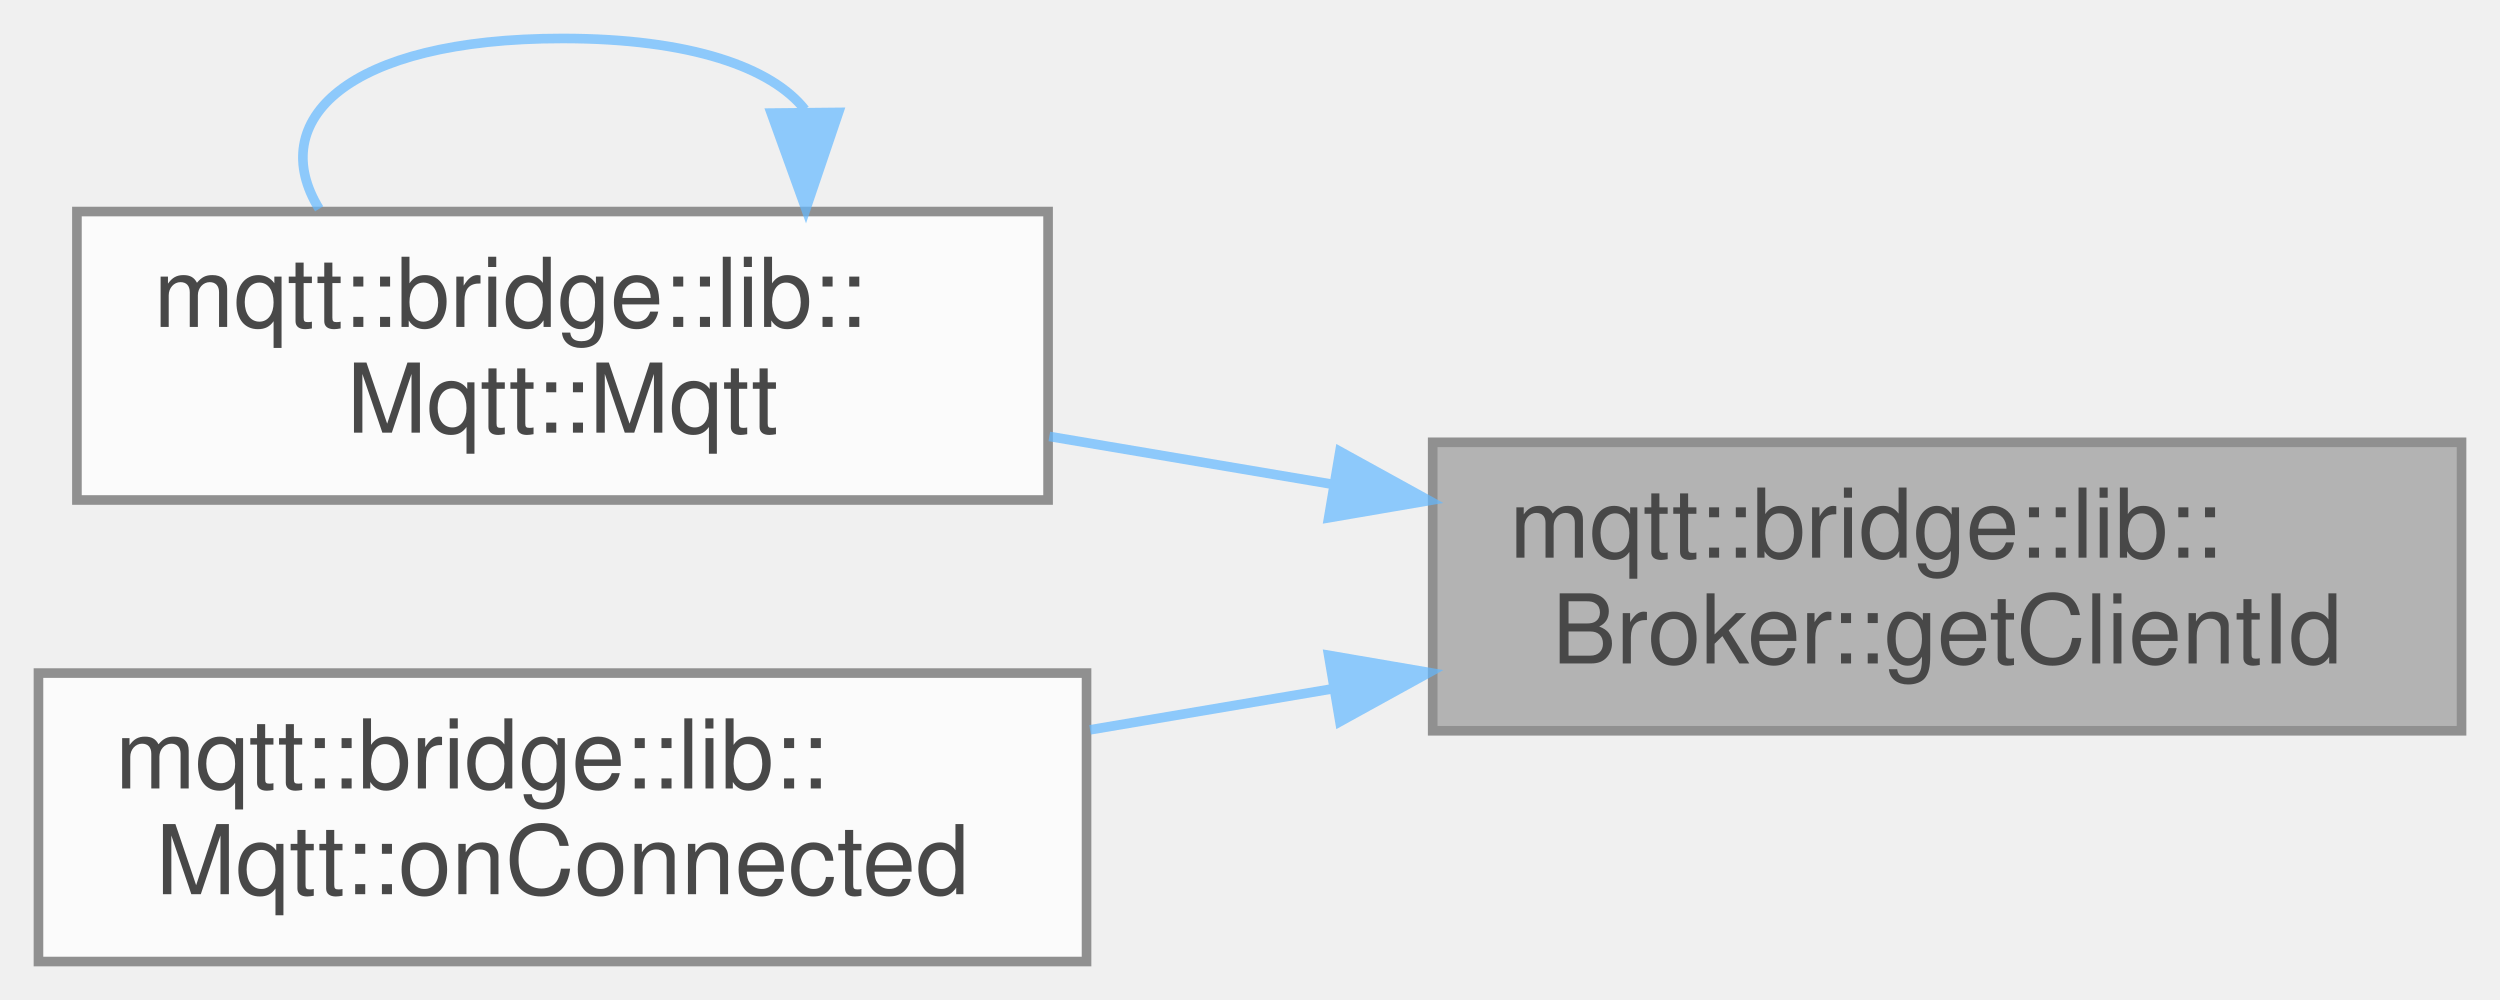
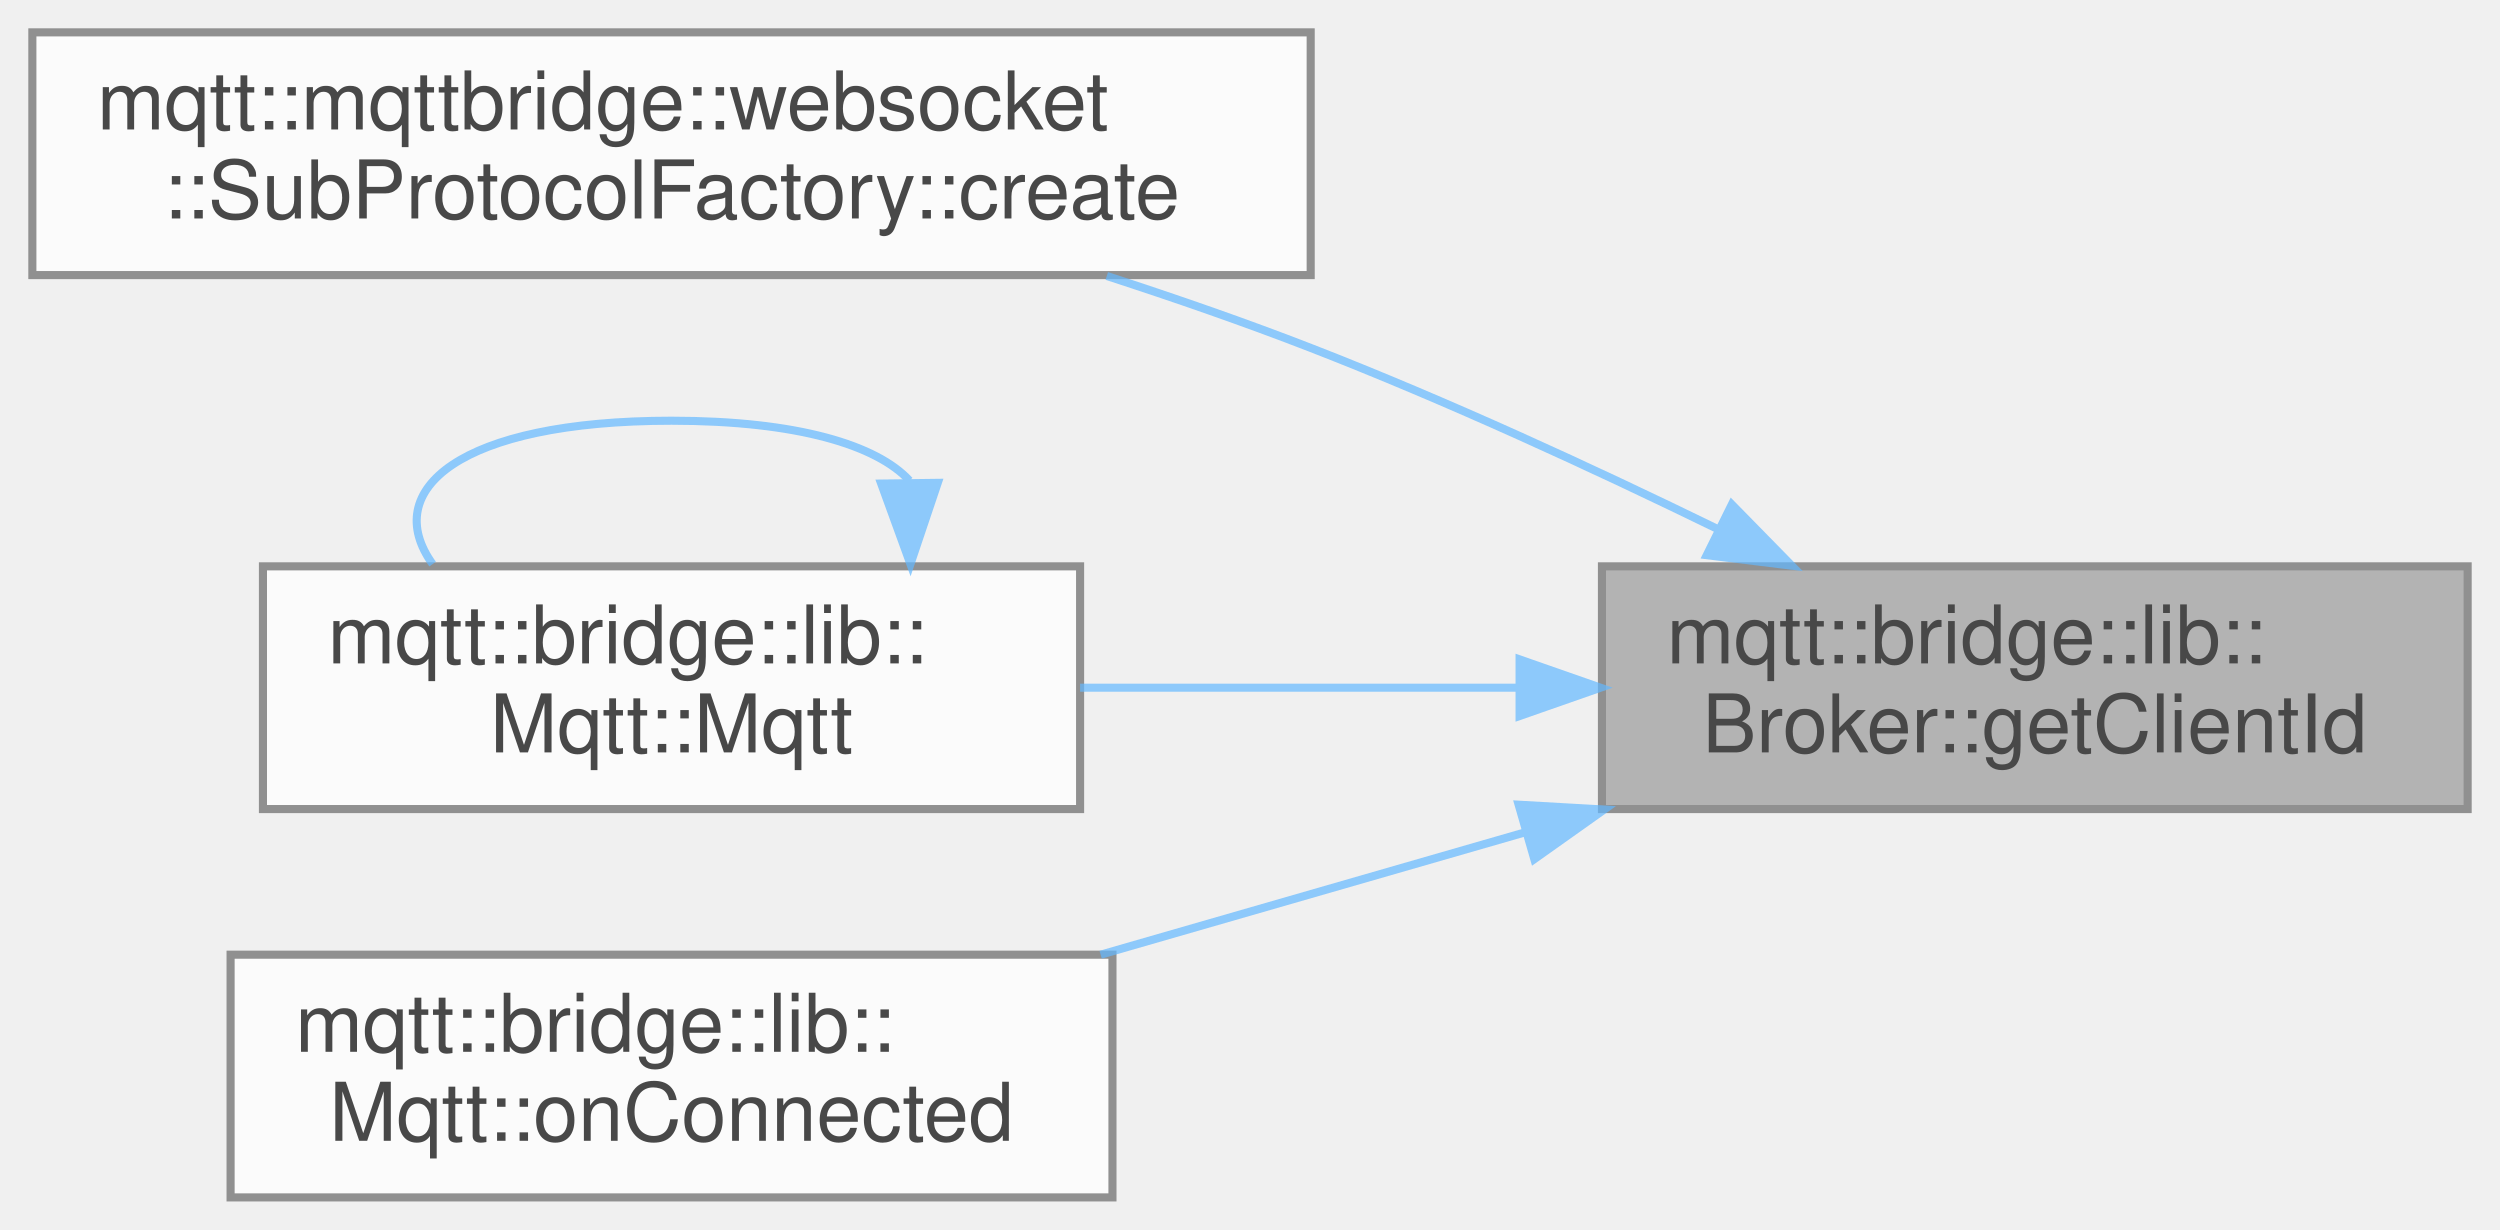
- <svg xmlns="http://www.w3.org/2000/svg" xmlns:xlink="http://www.w3.org/1999/xlink" width="260pt" height="104pt" viewBox="0.00 0.00 260.00 104.00">
+ <svg xmlns="http://www.w3.org/2000/svg" xmlns:xlink="http://www.w3.org/1999/xlink" width="309pt" height="152pt" viewBox="0.00 0.00 309.00 152.00">
  <svg id="main" version="1.1" xml:space="preserve">
    <style type="text/css">
.node, .edge {opacity: 0.7;}
.node.selected, .edge.selected {opacity: 1;}
.edge:hover path { stroke: red; }
.edge:hover polygon { stroke: red; fill: red; }
</style>
    <svg id="graph" class="graph">
-       <g id="graph0" class="graph" transform="scale(1 1) rotate(0) translate(4 100)">
+       <g id="graph0" class="graph" transform="scale(1 1) rotate(0) translate(4 148)">
        <g id="Node000001" class="node">
          <g id="a_Node000001">
            <a xlink:title=" ">
-               <polygon fill="#999999" stroke="#666666" points="252,-54 145,-54 145,-24 252,-24 252,-54" />
-               <text text-anchor="start" x="153" y="-42" font-family="Helvetica,sans-Serif" font-size="10.00">mqtt::bridge::lib::</text>
-               <text text-anchor="middle" x="198.5" y="-31" font-family="Helvetica,sans-Serif" font-size="10.00">Broker::getClientId</text>
+               <polygon fill="#999999" stroke="#666666" points="301,-78 194,-78 194,-48 301,-48 301,-78" />
+               <text text-anchor="start" x="202" y="-66" font-family="Helvetica,sans-Serif" font-size="10.00">mqtt::bridge::lib::</text>
+               <text text-anchor="middle" x="247.5" y="-55" font-family="Helvetica,sans-Serif" font-size="10.00">Broker::getClientId</text>
            </a>
          </g>
        </g>
        <g id="Node000002" class="node">
          <g id="a_Node000002">
-             <a xlink:href="classmqtt_1_1bridge_1_1lib_1_1Mqtt.html#a6e485f1bb766fbeffdd53a23fc3ced4f" target="_top" xlink:title=" ">
-               <polygon fill="white" stroke="#666666" points="105,-78 4,-78 4,-48 105,-48 105,-78" />
-               <text text-anchor="start" x="12" y="-66" font-family="Helvetica,sans-Serif" font-size="10.00">mqtt::bridge::lib::</text>
-               <text text-anchor="middle" x="54.5" y="-55" font-family="Helvetica,sans-Serif" font-size="10.00">Mqtt::Mqtt</text>
+             <a xlink:href="classmqtt_1_1mqttbridge_1_1websocket_1_1SubProtocolFactory.html#a843ee73f0182cea879cd45d9e924db8e" target="_top" xlink:title=" ">
+               <polygon fill="white" stroke="#666666" points="158,-144 0,-144 0,-114 158,-114 158,-144" />
+               <text text-anchor="start" x="8" y="-132" font-family="Helvetica,sans-Serif" font-size="10.00">mqtt::mqttbridge::websocket</text>
+               <text text-anchor="middle" x="79" y="-121" font-family="Helvetica,sans-Serif" font-size="10.00">::SubProtocolFactory::create</text>
            </a>
          </g>
        </g>
        <g id="edge1_Node000001_Node000002" class="edge">
          <g id="a_edge1_Node000001_Node000002">
            <a xlink:title=" ">
-               <path fill="none" stroke="#63b8ff" d="M134.48,-49.65C124.65,-51.31 114.61,-53.01 105.13,-54.61" />
-               <polygon fill="#63b8ff" stroke="#63b8ff" points="135.35,-53.05 144.62,-47.94 134.18,-46.15 135.35,-53.05" />
+               <path fill="none" stroke="#63b8ff" d="M208.26,-82.63C192.86,-90.14 174.8,-98.47 158,-105 149.94,-108.13 141.3,-111.13 132.8,-113.89" />
+               <polygon fill="#63b8ff" stroke="#63b8ff" points="210.05,-85.65 217.47,-78.08 206.95,-79.38 210.05,-85.65" />
            </a>
          </g>
        </g>
        <g id="Node000003" class="node">
          <g id="a_Node000003">
-             <a xlink:href="classmqtt_1_1bridge_1_1lib_1_1Mqtt.html#a5847611e17b94be67e5cf9743fb03a58" target="_top" xlink:title=" ">
-               <polygon fill="white" stroke="#666666" points="109,-30 0,-30 0,0 109,0 109,-30" />
-               <text text-anchor="start" x="8" y="-18" font-family="Helvetica,sans-Serif" font-size="10.00">mqtt::bridge::lib::</text>
-               <text text-anchor="middle" x="54.5" y="-7" font-family="Helvetica,sans-Serif" font-size="10.00">Mqtt::onConnected</text>
+             <a xlink:href="classmqtt_1_1bridge_1_1lib_1_1Mqtt.html#a6e485f1bb766fbeffdd53a23fc3ced4f" target="_top" xlink:title=" ">
+               <polygon fill="white" stroke="#666666" points="129.5,-78 28.5,-78 28.5,-48 129.5,-48 129.5,-78" />
+               <text text-anchor="start" x="36.5" y="-66" font-family="Helvetica,sans-Serif" font-size="10.00">mqtt::bridge::lib::</text>
+               <text text-anchor="middle" x="79" y="-55" font-family="Helvetica,sans-Serif" font-size="10.00">Mqtt::Mqtt</text>
            </a>
          </g>
        </g>
-         <g id="edge3_Node000001_Node000003" class="edge">
-           <g id="a_edge3_Node000001_Node000003">
+         <g id="edge2_Node000001_Node000003" class="edge">
+           <g id="a_edge2_Node000001_Node000003">
            <a xlink:title=" ">
-               <path fill="none" stroke="#63b8ff" d="M134.5,-28.35C126.12,-26.94 117.58,-25.49 109.37,-24.1" />
-               <polygon fill="#63b8ff" stroke="#63b8ff" points="134.18,-31.85 144.62,-30.06 135.35,-24.95 134.18,-31.85" />
+               <path fill="none" stroke="#63b8ff" d="M183.73,-63C165.8,-63 146.52,-63 129.5,-63" />
+               <polygon fill="#63b8ff" stroke="#63b8ff" points="183.82,-66.5 193.82,-63 183.82,-59.5 183.82,-66.5" />
            </a>
          </g>
        </g>
-         <g id="edge2_Node000002_Node000002" class="edge">
-           <g id="a_edge2_Node000002_Node000002">
+         <g id="Node000004" class="node">
+           <g id="a_Node000004">
+             <a xlink:href="classmqtt_1_1bridge_1_1lib_1_1Mqtt.html#a5847611e17b94be67e5cf9743fb03a58" target="_top" xlink:title=" ">
+               <polygon fill="white" stroke="#666666" points="133.5,-30 24.5,-30 24.5,0 133.5,0 133.5,-30" />
+               <text text-anchor="start" x="32.5" y="-18" font-family="Helvetica,sans-Serif" font-size="10.00">mqtt::bridge::lib::</text>
+               <text text-anchor="middle" x="79" y="-7" font-family="Helvetica,sans-Serif" font-size="10.00">Mqtt::onConnected</text>
+             </a>
+           </g>
+         </g>
+         <g id="edge4_Node000001_Node000004" class="edge">
+           <g id="a_edge4_Node000001_Node000004">
            <a xlink:title=" ">
-               <path fill="none" stroke="#63b8ff" d="M79.71,-88.6C76.26,-92.97 67.86,-96 54.5,-96 32,-96 23.56,-87.41 29.19,-78.28" />
-               <polygon fill="#63b8ff" stroke="#63b8ff" points="83.21,-88.31 79.81,-78.28 76.21,-88.24 83.21,-88.31" />
+               <path fill="none" stroke="#63b8ff" d="M184.31,-45.07C167.1,-40.11 148.61,-34.78 132.04,-30" />
+               <polygon fill="#63b8ff" stroke="#63b8ff" points="183.7,-48.54 194.28,-47.94 185.64,-41.81 183.7,-48.54" />
+             </a>
+           </g>
+         </g>
+         <g id="edge3_Node000003_Node000003" class="edge">
+           <g id="a_edge3_Node000003_Node000003">
+             <a xlink:title=" ">
+               <path fill="none" stroke="#63b8ff" d="M108.41,-88.6C104.39,-92.97 94.59,-96 79,-96 52.75,-96 42.91,-87.41 49.47,-78.28" />
+               <polygon fill="#63b8ff" stroke="#63b8ff" points="111.91,-88.32 108.53,-78.28 104.91,-88.23 111.91,-88.32" />
            </a>
          </g>
        </g>
      </g>
    </svg>
  </svg>
  <style type="text/css">

[data-mouse-over-selected='false'] { opacity: 0.7; }
[data-mouse-over-selected='true']  { opacity: 1.0; }

</style>
</svg>
